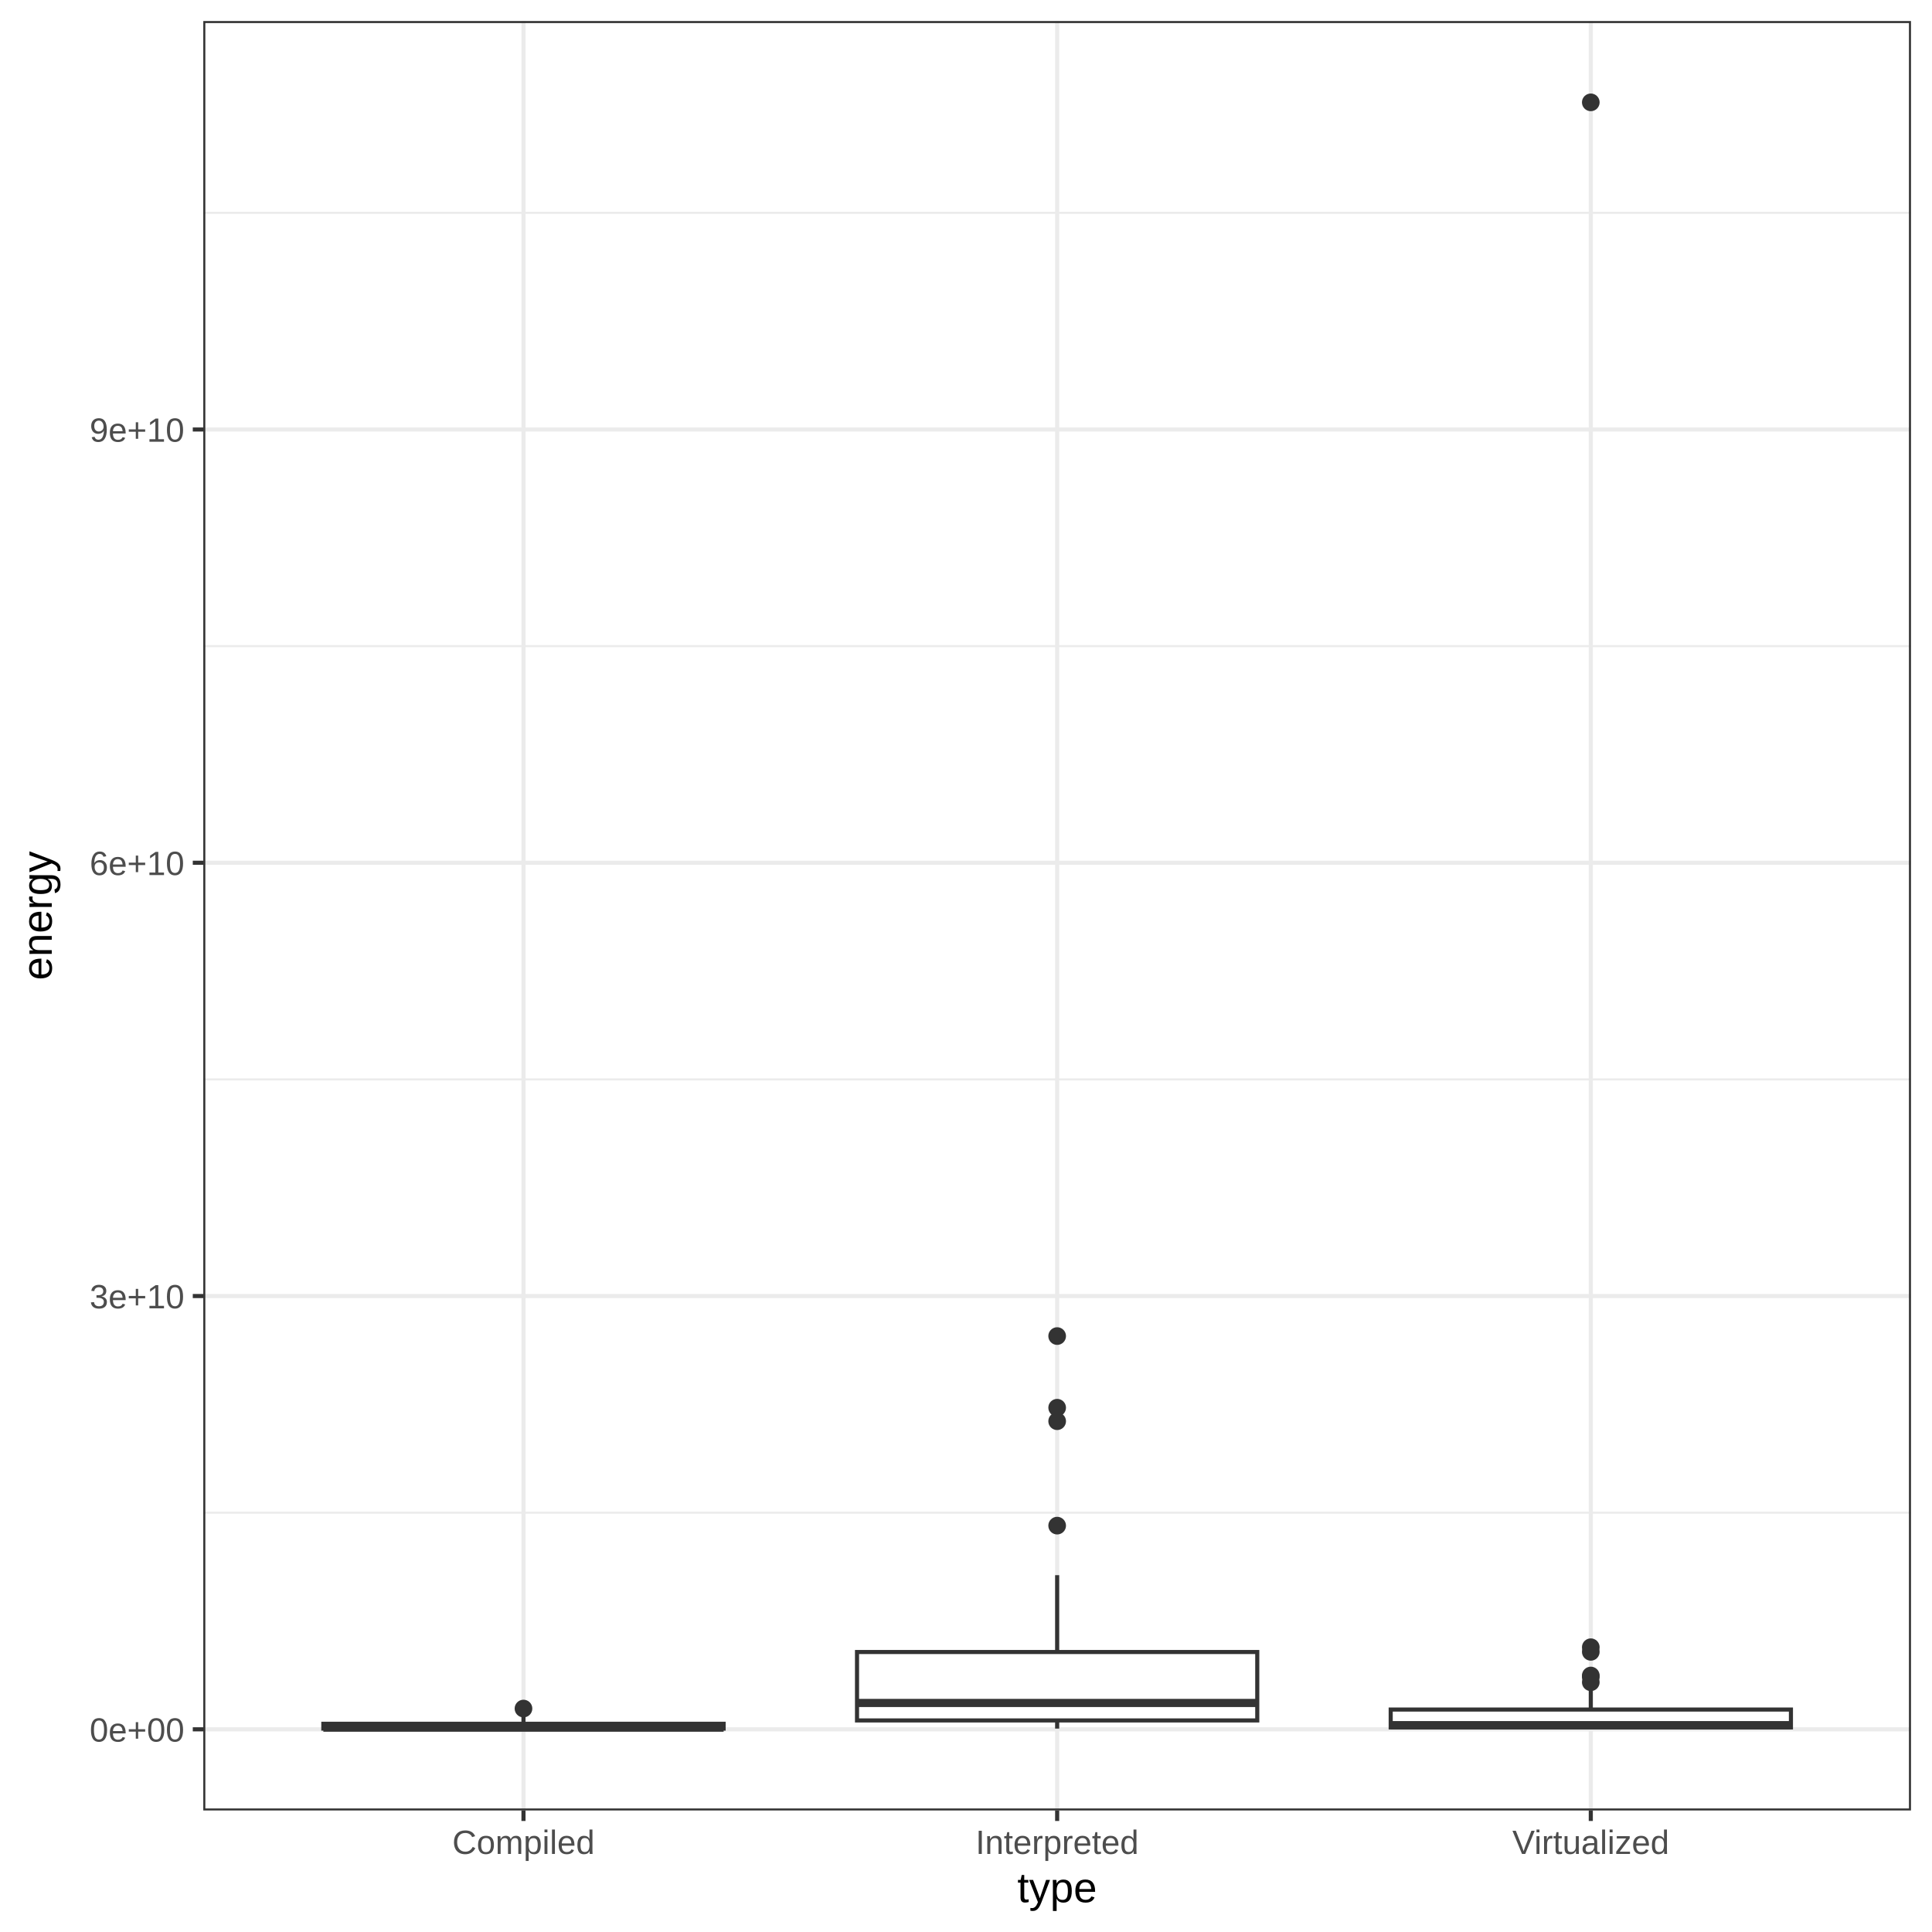
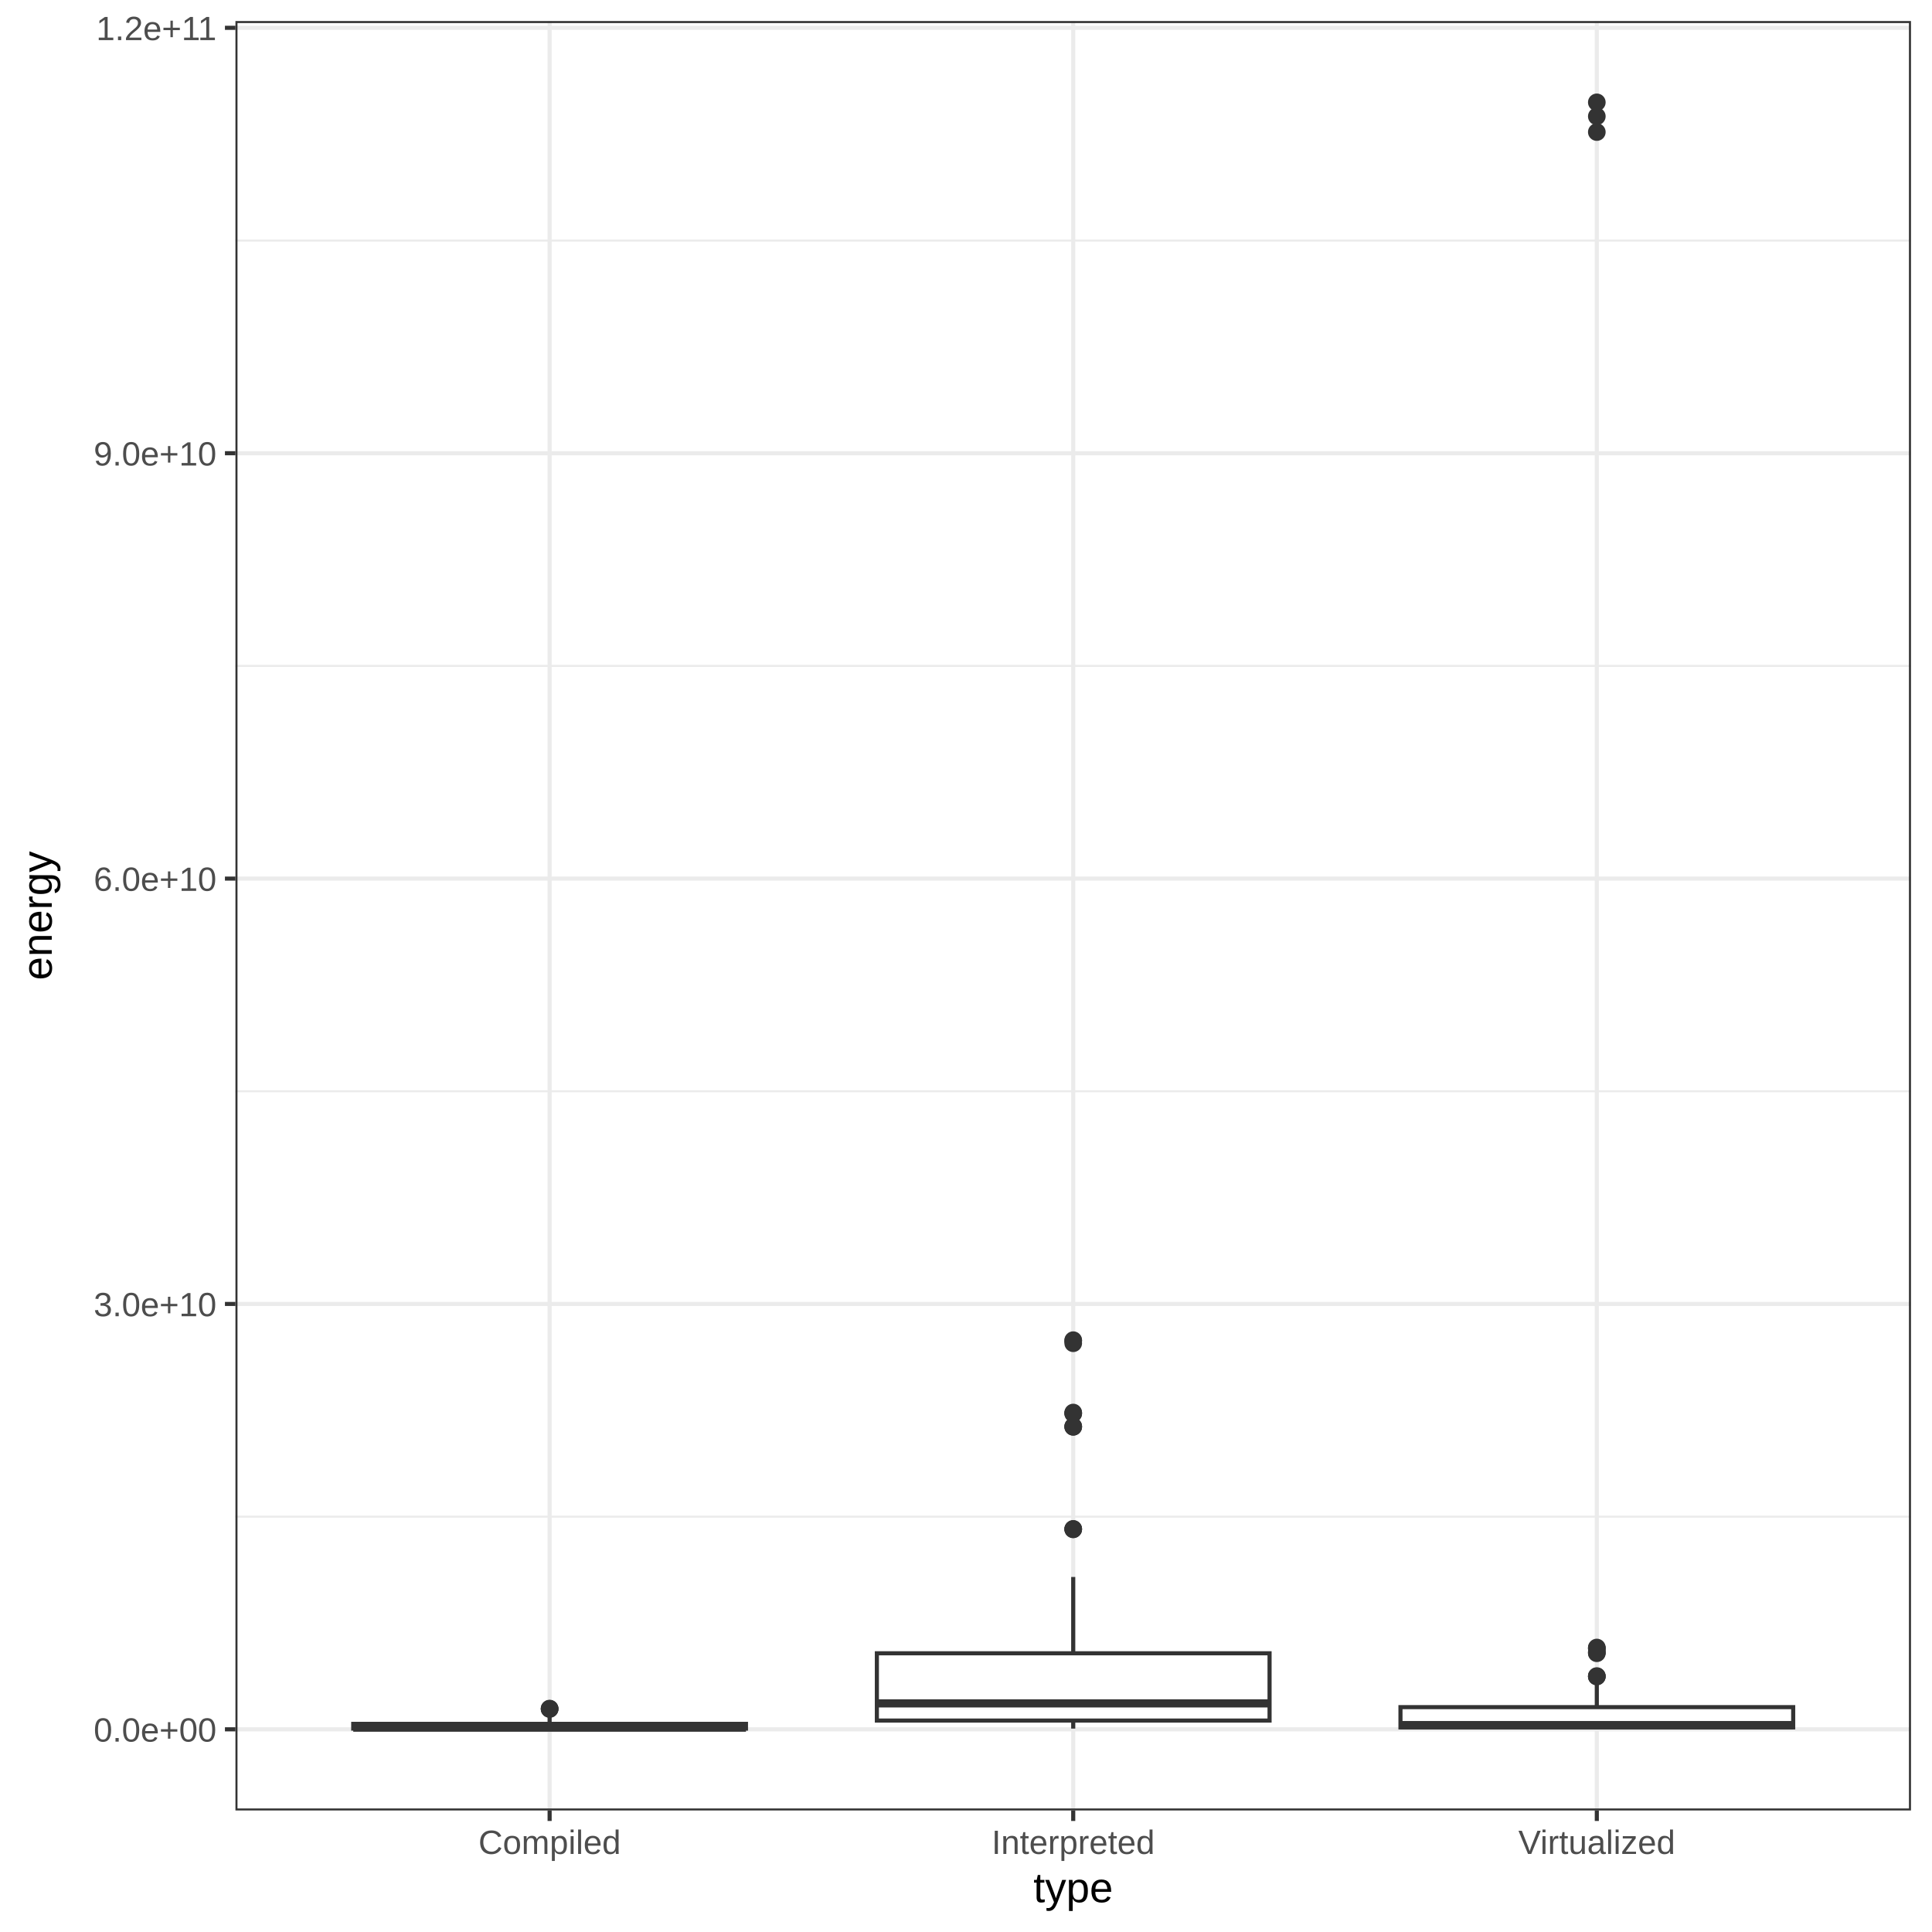
<svg xmlns="http://www.w3.org/2000/svg" class="svglite" width="504.00pt" height="504.00pt" viewBox="0 0 504.00 504.00">
  <defs>
    <style type="text/css">
    .svglite line, .svglite polyline, .svglite polygon, .svglite path, .svglite rect, .svglite circle {
      fill: none;
      stroke: #000000;
      stroke-linecap: round;
      stroke-linejoin: round;
      stroke-miterlimit: 10.00;
    }
    .svglite text {
      white-space: pre;
    }
  </style>
  </defs>
  <rect width="100%" height="100%" style="stroke: none; fill: #FFFFFF;" />
  <defs>
    <clipPath id="cpMC4wMHw1MDQuMDB8MC4wMHw1MDQuMDA=">
      <rect x="0.00" y="0.00" width="504.00" height="504.00" />
    </clipPath>
  </defs>
  <g clip-path="url(#cpMC4wMHw1MDQuMDB8MC4wMHw1MDQuMDA=)">
    <rect x="0.00" y="0.00" width="504.00" height="504.00" style="stroke-width: 1.07; stroke: #FFFFFF; fill: #FFFFFF;" />
  </g>
  <defs>
-     <clipPath id="cpNTMuMDN8NDk4LjUyfDUuNDh8NDcyLjI5">
-       <rect x="53.03" y="5.48" width="445.49" height="466.82" />
+     <clipPath id="cpNjEuNDJ8NDk4LjUyfDUuNDh8NDcyLjI5">
+       <rect x="61.42" y="5.48" width="437.10" height="466.82" />
    </clipPath>
  </defs>
-   <g clip-path="url(#cpNTMuMDN8NDk4LjUyfDUuNDh8NDcyLjI5)">
-     <rect x="53.03" y="5.48" width="445.49" height="466.82" style="stroke-width: 1.07; stroke: none; fill: #FFFFFF;" />
-     <polyline points="53.03,394.62 498.52,394.62 " style="stroke-width: 0.53; stroke: #EBEBEB; stroke-linecap: butt;" />
-     <polyline points="53.03,281.58 498.52,281.58 " style="stroke-width: 0.53; stroke: #EBEBEB; stroke-linecap: butt;" />
-     <polyline points="53.03,168.55 498.52,168.55 " style="stroke-width: 0.53; stroke: #EBEBEB; stroke-linecap: butt;" />
-     <polyline points="53.03,55.52 498.52,55.52 " style="stroke-width: 0.53; stroke: #EBEBEB; stroke-linecap: butt;" />
-     <polyline points="53.03,451.13 498.52,451.13 " style="stroke-width: 1.07; stroke: #EBEBEB; stroke-linecap: butt;" />
-     <polyline points="53.03,338.10 498.52,338.10 " style="stroke-width: 1.07; stroke: #EBEBEB; stroke-linecap: butt;" />
-     <polyline points="53.03,225.07 498.52,225.07 " style="stroke-width: 1.07; stroke: #EBEBEB; stroke-linecap: butt;" />
-     <polyline points="53.03,112.04 498.52,112.04 " style="stroke-width: 1.07; stroke: #EBEBEB; stroke-linecap: butt;" />
-     <polyline points="136.56,472.29 136.56,5.48 " style="stroke-width: 1.07; stroke: #EBEBEB; stroke-linecap: butt;" />
-     <polyline points="275.78,472.29 275.78,5.48 " style="stroke-width: 1.07; stroke: #EBEBEB; stroke-linecap: butt;" />
-     <polyline points="414.99,472.29 414.99,5.48 " style="stroke-width: 1.07; stroke: #EBEBEB; stroke-linecap: butt;" />
-     <circle cx="136.56" cy="445.71" r="1.95" style="stroke-width: 0.71; stroke: #333333; fill: #333333;" />
-     <line x1="136.56" y1="449.68" x2="136.56" y2="447.81" style="stroke-width: 1.07; stroke: #333333; stroke-linecap: butt;" />
-     <line x1="136.56" y1="450.94" x2="136.56" y2="451.08" style="stroke-width: 1.07; stroke: #333333; stroke-linecap: butt;" />
-     <polygon points="84.35,449.68 84.35,450.94 188.77,450.94 188.77,449.68 84.35,449.68 " style="stroke-width: 1.07; stroke: #333333; stroke-linecap: butt; stroke-linejoin: miter; fill: #FFFFFF;" />
-     <line x1="84.35" y1="450.69" x2="188.77" y2="450.69" style="stroke-width: 2.13; stroke: #333333; stroke-linecap: butt; stroke-linejoin: miter;" />
-     <circle cx="275.78" cy="348.54" r="1.95" style="stroke-width: 0.71; stroke: #333333; fill: #333333;" />
-     <circle cx="275.78" cy="370.75" r="1.95" style="stroke-width: 0.71; stroke: #333333; fill: #333333;" />
-     <circle cx="275.78" cy="367.23" r="1.95" style="stroke-width: 0.71; stroke: #333333; fill: #333333;" />
-     <circle cx="275.78" cy="397.99" r="1.95" style="stroke-width: 0.71; stroke: #333333; fill: #333333;" />
-     <line x1="275.78" y1="430.96" x2="275.78" y2="410.92" style="stroke-width: 1.07; stroke: #333333; stroke-linecap: butt;" />
-     <line x1="275.78" y1="448.81" x2="275.78" y2="450.94" style="stroke-width: 1.07; stroke: #333333; stroke-linecap: butt;" />
-     <polygon points="223.57,430.96 223.57,448.81 327.98,448.81 327.98,430.96 223.57,430.96 " style="stroke-width: 1.07; stroke: #333333; stroke-linecap: butt; stroke-linejoin: miter; fill: #FFFFFF;" />
-     <line x1="223.57" y1="444.25" x2="327.98" y2="444.25" style="stroke-width: 2.13; stroke: #333333; stroke-linecap: butt; stroke-linejoin: miter;" />
-     <circle cx="414.99" cy="437.46" r="1.95" style="stroke-width: 0.71; stroke: #333333; fill: #333333;" />
-     <circle cx="414.99" cy="26.70" r="1.95" style="stroke-width: 0.71; stroke: #333333; fill: #333333;" />
-     <circle cx="414.99" cy="437.09" r="1.95" style="stroke-width: 0.71; stroke: #333333; fill: #333333;" />
-     <circle cx="414.99" cy="430.92" r="1.95" style="stroke-width: 0.71; stroke: #333333; fill: #333333;" />
-     <circle cx="414.99" cy="429.71" r="1.95" style="stroke-width: 0.71; stroke: #333333; fill: #333333;" />
-     <circle cx="414.99" cy="438.85" r="1.95" style="stroke-width: 0.71; stroke: #333333; fill: #333333;" />
-     <line x1="414.99" y1="445.97" x2="414.99" y2="439.72" style="stroke-width: 1.07; stroke: #333333; stroke-linecap: butt;" />
-     <line x1="414.99" y1="450.63" x2="414.99" y2="451.01" style="stroke-width: 1.07; stroke: #333333; stroke-linecap: butt;" />
-     <polygon points="362.79,445.97 362.79,450.63 467.20,450.63 467.20,445.97 362.79,445.97 " style="stroke-width: 1.07; stroke: #333333; stroke-linecap: butt; stroke-linejoin: miter; fill: #FFFFFF;" />
-     <line x1="362.79" y1="450.04" x2="467.20" y2="450.04" style="stroke-width: 2.13; stroke: #333333; stroke-linecap: butt; stroke-linejoin: miter;" />
-     <rect x="53.03" y="5.48" width="445.49" height="466.82" style="stroke-width: 1.07; stroke: #333333;" />
+   <g clip-path="url(#cpNjEuNDJ8NDk4LjUyfDUuNDh8NDcyLjI5)">
+     <rect x="61.42" y="5.48" width="437.10" height="466.82" style="stroke-width: 1.07; stroke: none; fill: #FFFFFF;" />
+     <polyline points="61.42,395.65 498.52,395.65 " style="stroke-width: 0.53; stroke: #EBEBEB; stroke-linecap: butt;" />
+     <polyline points="61.42,284.68 498.52,284.68 " style="stroke-width: 0.53; stroke: #EBEBEB; stroke-linecap: butt;" />
+     <polyline points="61.42,173.71 498.52,173.71 " style="stroke-width: 0.53; stroke: #EBEBEB; stroke-linecap: butt;" />
+     <polyline points="61.42,62.75 498.52,62.75 " style="stroke-width: 0.53; stroke: #EBEBEB; stroke-linecap: butt;" />
+     <polyline points="61.42,451.13 498.52,451.13 " style="stroke-width: 1.07; stroke: #EBEBEB; stroke-linecap: butt;" />
+     <polyline points="61.42,340.16 498.52,340.16 " style="stroke-width: 1.07; stroke: #EBEBEB; stroke-linecap: butt;" />
+     <polyline points="61.42,229.20 498.52,229.20 " style="stroke-width: 1.07; stroke: #EBEBEB; stroke-linecap: butt;" />
+     <polyline points="61.42,118.23 498.52,118.23 " style="stroke-width: 1.07; stroke: #EBEBEB; stroke-linecap: butt;" />
+     <polyline points="61.42,7.26 498.52,7.26 " style="stroke-width: 1.07; stroke: #EBEBEB; stroke-linecap: butt;" />
+     <polyline points="143.38,472.29 143.38,5.48 " style="stroke-width: 1.07; stroke: #EBEBEB; stroke-linecap: butt;" />
+     <polyline points="279.97,472.29 279.97,5.48 " style="stroke-width: 1.07; stroke: #EBEBEB; stroke-linecap: butt;" />
+     <polyline points="416.56,472.29 416.56,5.48 " style="stroke-width: 1.07; stroke: #EBEBEB; stroke-linecap: butt;" />
+     <circle cx="143.38" cy="445.81" r="1.95" style="stroke-width: 0.71; stroke: #333333; fill: #333333;" />
+     <circle cx="143.38" cy="445.80" r="1.95" style="stroke-width: 0.71; stroke: #333333; fill: #333333;" />
+     <circle cx="143.38" cy="445.72" r="1.95" style="stroke-width: 0.71; stroke: #333333; fill: #333333;" />
+     <line x1="143.38" y1="449.70" x2="143.38" y2="447.85" style="stroke-width: 1.07; stroke: #333333; stroke-linecap: butt;" />
+     <line x1="143.38" y1="450.94" x2="143.38" y2="451.08" style="stroke-width: 1.07; stroke: #333333; stroke-linecap: butt;" />
+     <polygon points="92.15,449.70 92.15,450.94 194.60,450.94 194.60,449.70 92.15,449.70 " style="stroke-width: 1.07; stroke: #333333; stroke-linecap: butt; stroke-linejoin: miter; fill: #FFFFFF;" />
+     <line x1="92.15" y1="450.69" x2="194.60" y2="450.69" style="stroke-width: 2.13; stroke: #333333; stroke-linecap: butt; stroke-linejoin: miter;" />
+     <circle cx="279.97" cy="350.41" r="1.95" style="stroke-width: 0.71; stroke: #333333; fill: #333333;" />
+     <circle cx="279.97" cy="349.79" r="1.95" style="stroke-width: 0.71; stroke: #333333; fill: #333333;" />
+     <circle cx="279.97" cy="349.61" r="1.95" style="stroke-width: 0.71; stroke: #333333; fill: #333333;" />
+     <circle cx="279.97" cy="372.22" r="1.95" style="stroke-width: 0.71; stroke: #333333; fill: #333333;" />
+     <circle cx="279.97" cy="372.19" r="1.95" style="stroke-width: 0.71; stroke: #333333; fill: #333333;" />
+     <circle cx="279.97" cy="372.09" r="1.95" style="stroke-width: 0.71; stroke: #333333; fill: #333333;" />
+     <circle cx="279.97" cy="398.96" r="1.95" style="stroke-width: 0.71; stroke: #333333; fill: #333333;" />
+     <circle cx="279.97" cy="398.92" r="1.95" style="stroke-width: 0.71; stroke: #333333; fill: #333333;" />
+     <circle cx="279.97" cy="398.84" r="1.95" style="stroke-width: 0.71; stroke: #333333; fill: #333333;" />
+     <circle cx="279.97" cy="368.76" r="1.95" style="stroke-width: 0.71; stroke: #333333; fill: #333333;" />
+     <circle cx="279.97" cy="368.69" r="1.95" style="stroke-width: 0.71; stroke: #333333; fill: #333333;" />
+     <circle cx="279.97" cy="368.49" r="1.95" style="stroke-width: 0.71; stroke: #333333; fill: #333333;" />
+     <line x1="279.97" y1="431.29" x2="279.97" y2="411.38" style="stroke-width: 1.07; stroke: #333333; stroke-linecap: butt;" />
+     <line x1="279.97" y1="448.84" x2="279.97" y2="450.94" style="stroke-width: 1.07; stroke: #333333; stroke-linecap: butt;" />
+     <polygon points="228.75,431.29 228.75,448.84 331.19,448.84 331.19,431.29 228.75,431.29 " style="stroke-width: 1.07; stroke: #333333; stroke-linecap: butt; stroke-linejoin: miter; fill: #FFFFFF;" />
+     <line x1="228.75" y1="444.36" x2="331.19" y2="444.36" style="stroke-width: 2.13; stroke: #333333; stroke-linecap: butt; stroke-linejoin: miter;" />
+     <circle cx="416.56" cy="437.34" r="1.95" style="stroke-width: 0.71; stroke: #333333; fill: #333333;" />
+     <circle cx="416.56" cy="437.33" r="1.95" style="stroke-width: 0.71; stroke: #333333; fill: #333333;" />
+     <circle cx="416.56" cy="437.24" r="1.95" style="stroke-width: 0.71; stroke: #333333; fill: #333333;" />
+     <circle cx="416.56" cy="34.45" r="1.95" style="stroke-width: 0.71; stroke: #333333; fill: #333333;" />
+     <circle cx="416.56" cy="30.35" r="1.95" style="stroke-width: 0.71; stroke: #333333; fill: #333333;" />
+     <circle cx="416.56" cy="26.70" r="1.95" style="stroke-width: 0.71; stroke: #333333; fill: #333333;" />
+     <circle cx="416.56" cy="431.28" r="1.95" style="stroke-width: 0.71; stroke: #333333; fill: #333333;" />
+     <circle cx="416.56" cy="431.15" r="1.95" style="stroke-width: 0.71; stroke: #333333; fill: #333333;" />
+     <circle cx="416.56" cy="430.92" r="1.95" style="stroke-width: 0.71; stroke: #333333; fill: #333333;" />
+     <circle cx="416.56" cy="430.10" r="1.95" style="stroke-width: 0.71; stroke: #333333; fill: #333333;" />
+     <circle cx="416.56" cy="429.98" r="1.95" style="stroke-width: 0.71; stroke: #333333; fill: #333333;" />
+     <circle cx="416.56" cy="429.79" r="1.95" style="stroke-width: 0.71; stroke: #333333; fill: #333333;" />
+     <line x1="416.56" y1="445.34" x2="416.56" y2="437.70" style="stroke-width: 1.07; stroke: #333333; stroke-linecap: butt;" />
+     <line x1="416.56" y1="450.63" x2="416.56" y2="451.01" style="stroke-width: 1.07; stroke: #333333; stroke-linecap: butt;" />
+     <polygon points="365.34,445.34 365.34,450.63 467.79,450.63 467.79,445.34 365.34,445.34 " style="stroke-width: 1.07; stroke: #333333; stroke-linecap: butt; stroke-linejoin: miter; fill: #FFFFFF;" />
+     <line x1="365.34" y1="450.02" x2="467.79" y2="450.02" style="stroke-width: 2.13; stroke: #333333; stroke-linecap: butt; stroke-linejoin: miter;" />
+     <rect x="61.42" y="5.48" width="437.10" height="466.82" style="stroke-width: 1.07; stroke: #333333;" />
  </g>
  <g clip-path="url(#cpMC4wMHw1MDQuMDB8MC4wMHw1MDQuMDA=)">
-     <text x="48.10" y="454.34" text-anchor="end" style="font-size: 8.80px;fill: #4D4D4D; font-family: &quot;Liberation Sans&quot;;" textLength="29.57px" lengthAdjust="spacingAndGlyphs">0e+00</text>
-     <text x="48.10" y="341.31" text-anchor="end" style="font-size: 8.80px;fill: #4D4D4D; font-family: &quot;Liberation Sans&quot;;" textLength="29.57px" lengthAdjust="spacingAndGlyphs">3e+10</text>
-     <text x="48.10" y="228.28" text-anchor="end" style="font-size: 8.80px;fill: #4D4D4D; font-family: &quot;Liberation Sans&quot;;" textLength="29.57px" lengthAdjust="spacingAndGlyphs">6e+10</text>
-     <text x="48.10" y="115.24" text-anchor="end" style="font-size: 8.80px;fill: #4D4D4D; font-family: &quot;Liberation Sans&quot;;" textLength="29.57px" lengthAdjust="spacingAndGlyphs">9e+10</text>
-     <polyline points="50.29,451.13 53.03,451.13 " style="stroke-width: 1.07; stroke: #333333; stroke-linecap: butt;" />
-     <polyline points="50.29,338.10 53.03,338.10 " style="stroke-width: 1.07; stroke: #333333; stroke-linecap: butt;" />
-     <polyline points="50.29,225.07 53.03,225.07 " style="stroke-width: 1.07; stroke: #333333; stroke-linecap: butt;" />
-     <polyline points="50.29,112.04 53.03,112.04 " style="stroke-width: 1.07; stroke: #333333; stroke-linecap: butt;" />
-     <polyline points="136.56,475.03 136.56,472.29 " style="stroke-width: 1.07; stroke: #333333; stroke-linecap: butt;" />
-     <polyline points="275.78,475.03 275.78,472.29 " style="stroke-width: 1.07; stroke: #333333; stroke-linecap: butt;" />
-     <polyline points="414.99,475.03 414.99,472.29 " style="stroke-width: 1.07; stroke: #333333; stroke-linecap: butt;" />
-     <text x="136.56" y="483.64" text-anchor="middle" style="font-size: 8.80px;fill: #4D4D4D; font-family: &quot;Liberation Sans&quot;;" textLength="41.58px" lengthAdjust="spacingAndGlyphs">Compiled</text>
-     <text x="275.78" y="483.64" text-anchor="middle" style="font-size: 8.80px;fill: #4D4D4D; font-family: &quot;Liberation Sans&quot;;" textLength="49.51px" lengthAdjust="spacingAndGlyphs">Interpreted</text>
-     <text x="414.99" y="483.64" text-anchor="middle" style="font-size: 8.80px;fill: #4D4D4D; font-family: &quot;Liberation Sans&quot;;" textLength="46.81px" lengthAdjust="spacingAndGlyphs">Virtualized</text>
-     <text x="275.78" y="496.23" text-anchor="middle" style="font-size: 11.00px; font-family: &quot;Liberation Sans&quot;;" textLength="24.57px" lengthAdjust="spacingAndGlyphs">type</text>
+     <text x="56.49" y="454.34" text-anchor="end" style="font-size: 8.80px;fill: #4D4D4D; font-family: &quot;Liberation Sans&quot;;" textLength="37.96px" lengthAdjust="spacingAndGlyphs">0.0e+00</text>
+     <text x="56.49" y="343.37" text-anchor="end" style="font-size: 8.80px;fill: #4D4D4D; font-family: &quot;Liberation Sans&quot;;" textLength="37.96px" lengthAdjust="spacingAndGlyphs">3.0e+10</text>
+     <text x="56.49" y="232.40" text-anchor="end" style="font-size: 8.80px;fill: #4D4D4D; font-family: &quot;Liberation Sans&quot;;" textLength="37.96px" lengthAdjust="spacingAndGlyphs">6.0e+10</text>
+     <text x="56.49" y="121.44" text-anchor="end" style="font-size: 8.80px;fill: #4D4D4D; font-family: &quot;Liberation Sans&quot;;" textLength="37.96px" lengthAdjust="spacingAndGlyphs">9.0e+10</text>
+     <text x="56.49" y="10.47" text-anchor="end" style="font-size: 8.80px;fill: #4D4D4D; font-family: &quot;Liberation Sans&quot;;" textLength="37.96px" lengthAdjust="spacingAndGlyphs">1.2e+11</text>
+     <polyline points="58.68,451.13 61.42,451.13 " style="stroke-width: 1.07; stroke: #333333; stroke-linecap: butt;" />
+     <polyline points="58.68,340.16 61.42,340.16 " style="stroke-width: 1.07; stroke: #333333; stroke-linecap: butt;" />
+     <polyline points="58.68,229.20 61.42,229.20 " style="stroke-width: 1.07; stroke: #333333; stroke-linecap: butt;" />
+     <polyline points="58.68,118.23 61.42,118.23 " style="stroke-width: 1.07; stroke: #333333; stroke-linecap: butt;" />
+     <polyline points="58.68,7.26 61.42,7.26 " style="stroke-width: 1.07; stroke: #333333; stroke-linecap: butt;" />
+     <polyline points="143.38,475.03 143.38,472.29 " style="stroke-width: 1.07; stroke: #333333; stroke-linecap: butt;" />
+     <polyline points="279.97,475.03 279.97,472.29 " style="stroke-width: 1.07; stroke: #333333; stroke-linecap: butt;" />
+     <polyline points="416.56,475.03 416.56,472.29 " style="stroke-width: 1.07; stroke: #333333; stroke-linecap: butt;" />
+     <text x="143.38" y="483.64" text-anchor="middle" style="font-size: 8.80px;fill: #4D4D4D; font-family: &quot;Liberation Sans&quot;;" textLength="41.58px" lengthAdjust="spacingAndGlyphs">Compiled</text>
+     <text x="279.97" y="483.64" text-anchor="middle" style="font-size: 8.80px;fill: #4D4D4D; font-family: &quot;Liberation Sans&quot;;" textLength="49.51px" lengthAdjust="spacingAndGlyphs">Interpreted</text>
+     <text x="416.56" y="483.64" text-anchor="middle" style="font-size: 8.80px;fill: #4D4D4D; font-family: &quot;Liberation Sans&quot;;" textLength="46.81px" lengthAdjust="spacingAndGlyphs">Virtualized</text>
+     <text x="279.97" y="496.23" text-anchor="middle" style="font-size: 11.00px; font-family: &quot;Liberation Sans&quot;;" textLength="24.57px" lengthAdjust="spacingAndGlyphs">type</text>
    <text transform="translate(13.50,238.89) rotate(-90)" text-anchor="middle" style="font-size: 11.00px; font-family: &quot;Liberation Sans&quot;;" textLength="38.33px" lengthAdjust="spacingAndGlyphs">energy</text>
  </g>
</svg>
